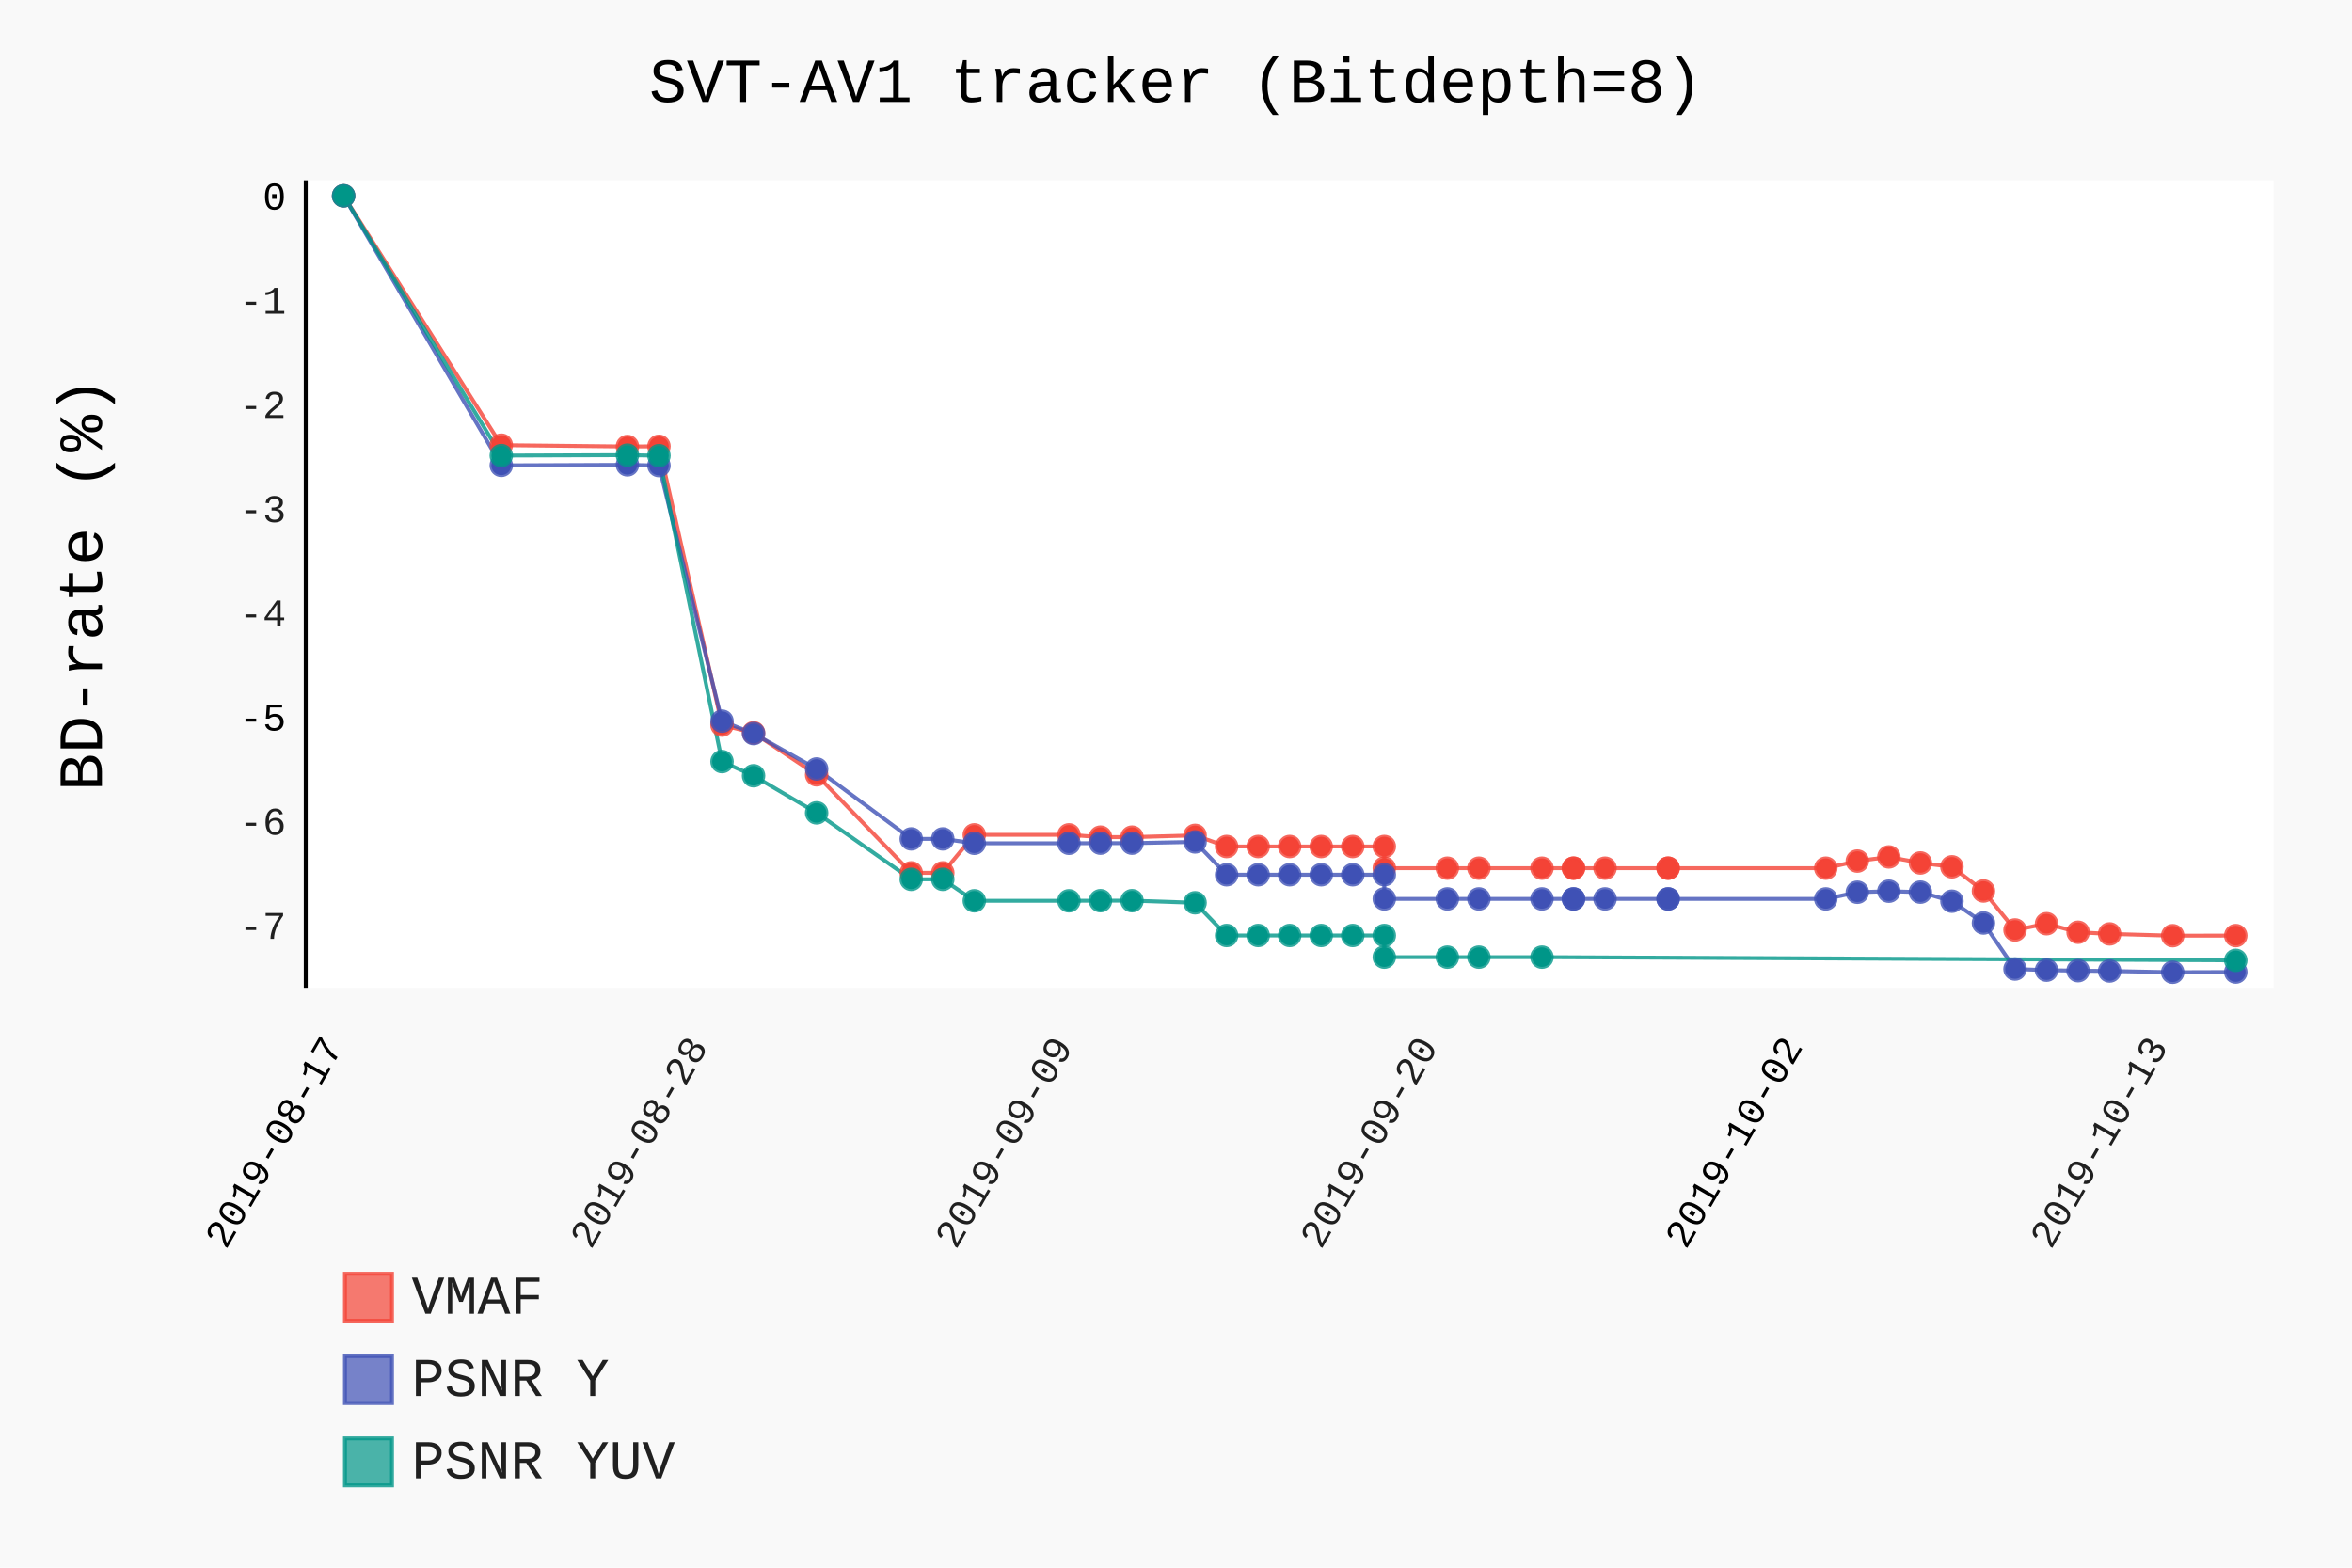
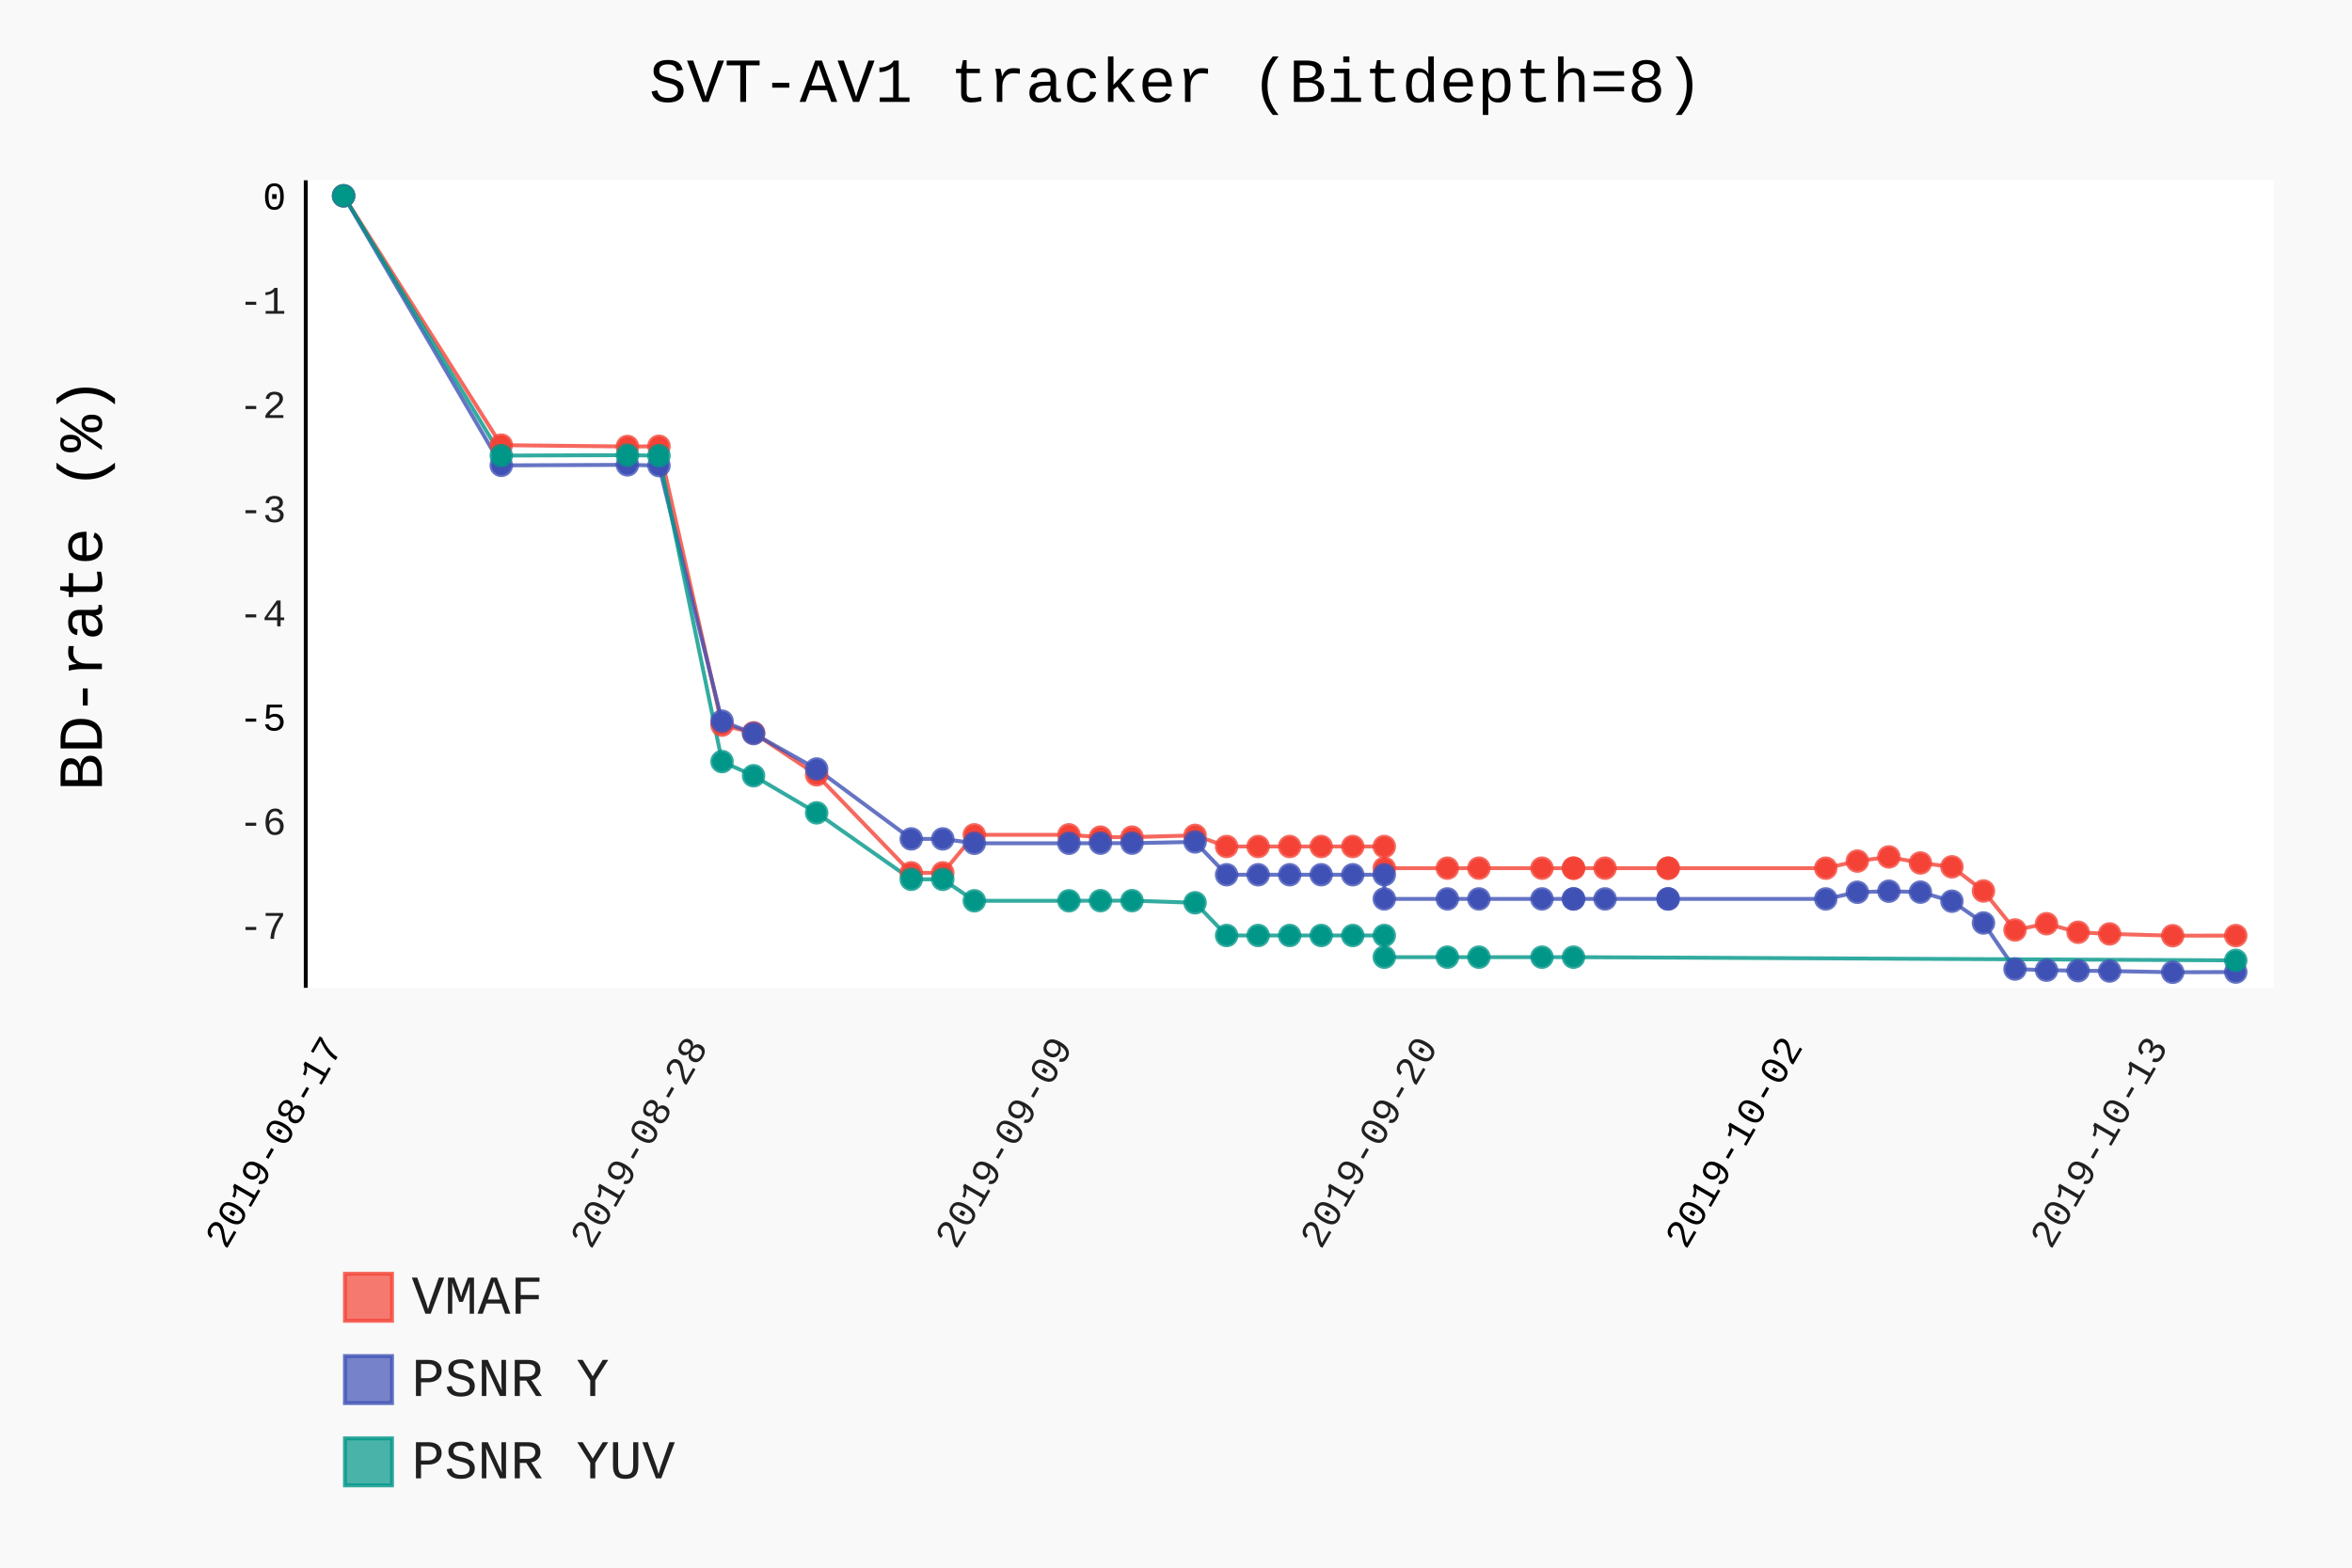
- <svg xmlns="http://www.w3.org/2000/svg" id="chart-43cf779a-5537-404f-b1f5-594bbfef71ec" class="pygal-chart" viewBox="0 0 600 400">
+ <svg xmlns="http://www.w3.org/2000/svg" id="chart-14f41cde-7c48-45cd-b489-b210e8a242a6" class="pygal-chart" viewBox="0 0 600 400">
  <defs>
-     <style type="text/css">#chart-43cf779a-5537-404f-b1f5-594bbfef71ec{-webkit-user-select:none;-webkit-font-smoothing:antialiased;font-family:Consolas,"Liberation Mono",Menlo,Courier,monospace}#chart-43cf779a-5537-404f-b1f5-594bbfef71ec .title{font-family:Consolas,"Liberation Mono",Menlo,Courier,monospace;font-size:16px}#chart-43cf779a-5537-404f-b1f5-594bbfef71ec .legends .legend text{font-family:Consolas,"Liberation Mono",Menlo,Courier,monospace;font-size:14px}#chart-43cf779a-5537-404f-b1f5-594bbfef71ec .axis text{font-family:Consolas,"Liberation Mono",Menlo,Courier,monospace;font-size:10px}#chart-43cf779a-5537-404f-b1f5-594bbfef71ec .axis text.major{font-family:Consolas,"Liberation Mono",Menlo,Courier,monospace;font-size:10px}#chart-43cf779a-5537-404f-b1f5-594bbfef71ec .text-overlay text.value{font-family:Consolas,"Liberation Mono",Menlo,Courier,monospace;font-size:16px}#chart-43cf779a-5537-404f-b1f5-594bbfef71ec .text-overlay text.label{font-family:Consolas,"Liberation Mono",Menlo,Courier,monospace;font-size:10px}#chart-43cf779a-5537-404f-b1f5-594bbfef71ec .tooltip{font-family:Consolas,"Liberation Mono",Menlo,Courier,monospace;font-size:14px}#chart-43cf779a-5537-404f-b1f5-594bbfef71ec text.no_data{font-family:Consolas,"Liberation Mono",Menlo,Courier,monospace;font-size:64px}
- #chart-43cf779a-5537-404f-b1f5-594bbfef71ec{background-color:rgba(249,249,249,1)}#chart-43cf779a-5537-404f-b1f5-594bbfef71ec path,#chart-43cf779a-5537-404f-b1f5-594bbfef71ec line,#chart-43cf779a-5537-404f-b1f5-594bbfef71ec rect,#chart-43cf779a-5537-404f-b1f5-594bbfef71ec circle{-webkit-transition:150ms;-moz-transition:150ms;transition:150ms}#chart-43cf779a-5537-404f-b1f5-594bbfef71ec .graph &gt; .background{fill:rgba(249,249,249,1)}#chart-43cf779a-5537-404f-b1f5-594bbfef71ec .plot &gt; .background{fill:rgba(255,255,255,1)}#chart-43cf779a-5537-404f-b1f5-594bbfef71ec .graph{fill:rgba(0,0,0,.87)}#chart-43cf779a-5537-404f-b1f5-594bbfef71ec text.no_data{fill:rgba(0,0,0,1)}#chart-43cf779a-5537-404f-b1f5-594bbfef71ec .title{fill:rgba(0,0,0,1)}#chart-43cf779a-5537-404f-b1f5-594bbfef71ec .legends .legend text{fill:rgba(0,0,0,.87)}#chart-43cf779a-5537-404f-b1f5-594bbfef71ec .legends .legend:hover text{fill:rgba(0,0,0,1)}#chart-43cf779a-5537-404f-b1f5-594bbfef71ec .axis .line{stroke:rgba(0,0,0,1)}#chart-43cf779a-5537-404f-b1f5-594bbfef71ec .axis .guide.line{stroke:rgba(0,0,0,.54)}#chart-43cf779a-5537-404f-b1f5-594bbfef71ec .axis .major.line{stroke:rgba(0,0,0,.87)}#chart-43cf779a-5537-404f-b1f5-594bbfef71ec .axis text.major{fill:rgba(0,0,0,1)}#chart-43cf779a-5537-404f-b1f5-594bbfef71ec .axis.y .guides:hover .guide.line,#chart-43cf779a-5537-404f-b1f5-594bbfef71ec .line-graph .axis.x .guides:hover .guide.line,#chart-43cf779a-5537-404f-b1f5-594bbfef71ec .stackedline-graph .axis.x .guides:hover .guide.line,#chart-43cf779a-5537-404f-b1f5-594bbfef71ec .xy-graph .axis.x .guides:hover .guide.line{stroke:rgba(0,0,0,1)}#chart-43cf779a-5537-404f-b1f5-594bbfef71ec .axis .guides:hover text{fill:rgba(0,0,0,1)}#chart-43cf779a-5537-404f-b1f5-594bbfef71ec .reactive{fill-opacity:.7;stroke-opacity:.8}#chart-43cf779a-5537-404f-b1f5-594bbfef71ec .ci{stroke:rgba(0,0,0,.87)}#chart-43cf779a-5537-404f-b1f5-594bbfef71ec .reactive.active,#chart-43cf779a-5537-404f-b1f5-594bbfef71ec .active .reactive{fill-opacity:.8;stroke-opacity:.9;stroke-width:4}#chart-43cf779a-5537-404f-b1f5-594bbfef71ec .ci .reactive.active{stroke-width:1.5}#chart-43cf779a-5537-404f-b1f5-594bbfef71ec .series text{fill:rgba(0,0,0,1)}#chart-43cf779a-5537-404f-b1f5-594bbfef71ec .tooltip rect{fill:rgba(255,255,255,1);stroke:rgba(0,0,0,1);-webkit-transition:opacity 150ms;-moz-transition:opacity 150ms;transition:opacity 150ms}#chart-43cf779a-5537-404f-b1f5-594bbfef71ec .tooltip .label{fill:rgba(0,0,0,.87)}#chart-43cf779a-5537-404f-b1f5-594bbfef71ec .tooltip .label{fill:rgba(0,0,0,.87)}#chart-43cf779a-5537-404f-b1f5-594bbfef71ec .tooltip .legend{font-size:.8em;fill:rgba(0,0,0,.54)}#chart-43cf779a-5537-404f-b1f5-594bbfef71ec .tooltip .x_label{font-size:.6em;fill:rgba(0,0,0,1)}#chart-43cf779a-5537-404f-b1f5-594bbfef71ec .tooltip .xlink{font-size:.5em;text-decoration:underline}#chart-43cf779a-5537-404f-b1f5-594bbfef71ec .tooltip .value{font-size:1.5em}#chart-43cf779a-5537-404f-b1f5-594bbfef71ec .bound{font-size:.5em}#chart-43cf779a-5537-404f-b1f5-594bbfef71ec .max-value{font-size:.75em;fill:rgba(0,0,0,.54)}#chart-43cf779a-5537-404f-b1f5-594bbfef71ec .map-element{fill:rgba(255,255,255,1);stroke:rgba(0,0,0,.54) !important}#chart-43cf779a-5537-404f-b1f5-594bbfef71ec .map-element .reactive{fill-opacity:inherit;stroke-opacity:inherit}#chart-43cf779a-5537-404f-b1f5-594bbfef71ec .color-0,#chart-43cf779a-5537-404f-b1f5-594bbfef71ec .color-0 a:visited{stroke:#F44336;fill:#F44336}#chart-43cf779a-5537-404f-b1f5-594bbfef71ec .color-1,#chart-43cf779a-5537-404f-b1f5-594bbfef71ec .color-1 a:visited{stroke:#3F51B5;fill:#3F51B5}#chart-43cf779a-5537-404f-b1f5-594bbfef71ec .color-2,#chart-43cf779a-5537-404f-b1f5-594bbfef71ec .color-2 a:visited{stroke:#009688;fill:#009688}#chart-43cf779a-5537-404f-b1f5-594bbfef71ec .text-overlay .color-0 text{fill:black}#chart-43cf779a-5537-404f-b1f5-594bbfef71ec .text-overlay .color-1 text{fill:black}#chart-43cf779a-5537-404f-b1f5-594bbfef71ec .text-overlay .color-2 text{fill:black}
- #chart-43cf779a-5537-404f-b1f5-594bbfef71ec text.no_data{text-anchor:middle}#chart-43cf779a-5537-404f-b1f5-594bbfef71ec .guide.line{fill:none}#chart-43cf779a-5537-404f-b1f5-594bbfef71ec .centered{text-anchor:middle}#chart-43cf779a-5537-404f-b1f5-594bbfef71ec .title{text-anchor:middle}#chart-43cf779a-5537-404f-b1f5-594bbfef71ec .legends .legend text{fill-opacity:1}#chart-43cf779a-5537-404f-b1f5-594bbfef71ec .axis.x text{text-anchor:middle}#chart-43cf779a-5537-404f-b1f5-594bbfef71ec .axis.x:not(.web) text[transform]{text-anchor:start}#chart-43cf779a-5537-404f-b1f5-594bbfef71ec .axis.x:not(.web) text[transform].backwards{text-anchor:end}#chart-43cf779a-5537-404f-b1f5-594bbfef71ec .axis.y text{text-anchor:end}#chart-43cf779a-5537-404f-b1f5-594bbfef71ec .axis.y text[transform].backwards{text-anchor:start}#chart-43cf779a-5537-404f-b1f5-594bbfef71ec .axis.y2 text{text-anchor:start}#chart-43cf779a-5537-404f-b1f5-594bbfef71ec .axis.y2 text[transform].backwards{text-anchor:end}#chart-43cf779a-5537-404f-b1f5-594bbfef71ec .axis .guide.line{stroke-dasharray:4,4}#chart-43cf779a-5537-404f-b1f5-594bbfef71ec .axis .major.guide.line{stroke-dasharray:6,6}#chart-43cf779a-5537-404f-b1f5-594bbfef71ec .horizontal .axis.y .guide.line,#chart-43cf779a-5537-404f-b1f5-594bbfef71ec .horizontal .axis.y2 .guide.line,#chart-43cf779a-5537-404f-b1f5-594bbfef71ec .vertical .axis.x .guide.line{opacity:0}#chart-43cf779a-5537-404f-b1f5-594bbfef71ec .horizontal .axis.always_show .guide.line,#chart-43cf779a-5537-404f-b1f5-594bbfef71ec .vertical .axis.always_show .guide.line{opacity:1 !important}#chart-43cf779a-5537-404f-b1f5-594bbfef71ec .axis.y .guides:hover .guide.line,#chart-43cf779a-5537-404f-b1f5-594bbfef71ec .axis.y2 .guides:hover .guide.line,#chart-43cf779a-5537-404f-b1f5-594bbfef71ec .axis.x .guides:hover .guide.line{opacity:1}#chart-43cf779a-5537-404f-b1f5-594bbfef71ec .axis .guides:hover text{opacity:1}#chart-43cf779a-5537-404f-b1f5-594bbfef71ec .nofill{fill:none}#chart-43cf779a-5537-404f-b1f5-594bbfef71ec .subtle-fill{fill-opacity:.2}#chart-43cf779a-5537-404f-b1f5-594bbfef71ec .dot{stroke-width:1px;fill-opacity:1}#chart-43cf779a-5537-404f-b1f5-594bbfef71ec .dot.active{stroke-width:5px}#chart-43cf779a-5537-404f-b1f5-594bbfef71ec .dot.negative{fill:transparent}#chart-43cf779a-5537-404f-b1f5-594bbfef71ec text,#chart-43cf779a-5537-404f-b1f5-594bbfef71ec tspan{stroke:none !important}#chart-43cf779a-5537-404f-b1f5-594bbfef71ec .series text.active{opacity:1}#chart-43cf779a-5537-404f-b1f5-594bbfef71ec .tooltip rect{fill-opacity:.95;stroke-width:.5}#chart-43cf779a-5537-404f-b1f5-594bbfef71ec .tooltip text{fill-opacity:1}#chart-43cf779a-5537-404f-b1f5-594bbfef71ec .showable{visibility:hidden}#chart-43cf779a-5537-404f-b1f5-594bbfef71ec .showable.shown{visibility:visible}#chart-43cf779a-5537-404f-b1f5-594bbfef71ec .gauge-background{fill:rgba(229,229,229,1);stroke:none}#chart-43cf779a-5537-404f-b1f5-594bbfef71ec .bg-lines{stroke:rgba(249,249,249,1);stroke-width:2px}</style>
+     <style type="text/css">#chart-14f41cde-7c48-45cd-b489-b210e8a242a6{-webkit-user-select:none;-webkit-font-smoothing:antialiased;font-family:Consolas,"Liberation Mono",Menlo,Courier,monospace}#chart-14f41cde-7c48-45cd-b489-b210e8a242a6 .title{font-family:Consolas,"Liberation Mono",Menlo,Courier,monospace;font-size:16px}#chart-14f41cde-7c48-45cd-b489-b210e8a242a6 .legends .legend text{font-family:Consolas,"Liberation Mono",Menlo,Courier,monospace;font-size:14px}#chart-14f41cde-7c48-45cd-b489-b210e8a242a6 .axis text{font-family:Consolas,"Liberation Mono",Menlo,Courier,monospace;font-size:10px}#chart-14f41cde-7c48-45cd-b489-b210e8a242a6 .axis text.major{font-family:Consolas,"Liberation Mono",Menlo,Courier,monospace;font-size:10px}#chart-14f41cde-7c48-45cd-b489-b210e8a242a6 .text-overlay text.value{font-family:Consolas,"Liberation Mono",Menlo,Courier,monospace;font-size:16px}#chart-14f41cde-7c48-45cd-b489-b210e8a242a6 .text-overlay text.label{font-family:Consolas,"Liberation Mono",Menlo,Courier,monospace;font-size:10px}#chart-14f41cde-7c48-45cd-b489-b210e8a242a6 .tooltip{font-family:Consolas,"Liberation Mono",Menlo,Courier,monospace;font-size:14px}#chart-14f41cde-7c48-45cd-b489-b210e8a242a6 text.no_data{font-family:Consolas,"Liberation Mono",Menlo,Courier,monospace;font-size:64px}
+ #chart-14f41cde-7c48-45cd-b489-b210e8a242a6{background-color:rgba(249,249,249,1)}#chart-14f41cde-7c48-45cd-b489-b210e8a242a6 path,#chart-14f41cde-7c48-45cd-b489-b210e8a242a6 line,#chart-14f41cde-7c48-45cd-b489-b210e8a242a6 rect,#chart-14f41cde-7c48-45cd-b489-b210e8a242a6 circle{-webkit-transition:150ms;-moz-transition:150ms;transition:150ms}#chart-14f41cde-7c48-45cd-b489-b210e8a242a6 .graph &gt; .background{fill:rgba(249,249,249,1)}#chart-14f41cde-7c48-45cd-b489-b210e8a242a6 .plot &gt; .background{fill:rgba(255,255,255,1)}#chart-14f41cde-7c48-45cd-b489-b210e8a242a6 .graph{fill:rgba(0,0,0,.87)}#chart-14f41cde-7c48-45cd-b489-b210e8a242a6 text.no_data{fill:rgba(0,0,0,1)}#chart-14f41cde-7c48-45cd-b489-b210e8a242a6 .title{fill:rgba(0,0,0,1)}#chart-14f41cde-7c48-45cd-b489-b210e8a242a6 .legends .legend text{fill:rgba(0,0,0,.87)}#chart-14f41cde-7c48-45cd-b489-b210e8a242a6 .legends .legend:hover text{fill:rgba(0,0,0,1)}#chart-14f41cde-7c48-45cd-b489-b210e8a242a6 .axis .line{stroke:rgba(0,0,0,1)}#chart-14f41cde-7c48-45cd-b489-b210e8a242a6 .axis .guide.line{stroke:rgba(0,0,0,.54)}#chart-14f41cde-7c48-45cd-b489-b210e8a242a6 .axis .major.line{stroke:rgba(0,0,0,.87)}#chart-14f41cde-7c48-45cd-b489-b210e8a242a6 .axis text.major{fill:rgba(0,0,0,1)}#chart-14f41cde-7c48-45cd-b489-b210e8a242a6 .axis.y .guides:hover .guide.line,#chart-14f41cde-7c48-45cd-b489-b210e8a242a6 .line-graph .axis.x .guides:hover .guide.line,#chart-14f41cde-7c48-45cd-b489-b210e8a242a6 .stackedline-graph .axis.x .guides:hover .guide.line,#chart-14f41cde-7c48-45cd-b489-b210e8a242a6 .xy-graph .axis.x .guides:hover .guide.line{stroke:rgba(0,0,0,1)}#chart-14f41cde-7c48-45cd-b489-b210e8a242a6 .axis .guides:hover text{fill:rgba(0,0,0,1)}#chart-14f41cde-7c48-45cd-b489-b210e8a242a6 .reactive{fill-opacity:.7;stroke-opacity:.8}#chart-14f41cde-7c48-45cd-b489-b210e8a242a6 .ci{stroke:rgba(0,0,0,.87)}#chart-14f41cde-7c48-45cd-b489-b210e8a242a6 .reactive.active,#chart-14f41cde-7c48-45cd-b489-b210e8a242a6 .active .reactive{fill-opacity:.8;stroke-opacity:.9;stroke-width:4}#chart-14f41cde-7c48-45cd-b489-b210e8a242a6 .ci .reactive.active{stroke-width:1.5}#chart-14f41cde-7c48-45cd-b489-b210e8a242a6 .series text{fill:rgba(0,0,0,1)}#chart-14f41cde-7c48-45cd-b489-b210e8a242a6 .tooltip rect{fill:rgba(255,255,255,1);stroke:rgba(0,0,0,1);-webkit-transition:opacity 150ms;-moz-transition:opacity 150ms;transition:opacity 150ms}#chart-14f41cde-7c48-45cd-b489-b210e8a242a6 .tooltip .label{fill:rgba(0,0,0,.87)}#chart-14f41cde-7c48-45cd-b489-b210e8a242a6 .tooltip .label{fill:rgba(0,0,0,.87)}#chart-14f41cde-7c48-45cd-b489-b210e8a242a6 .tooltip .legend{font-size:.8em;fill:rgba(0,0,0,.54)}#chart-14f41cde-7c48-45cd-b489-b210e8a242a6 .tooltip .x_label{font-size:.6em;fill:rgba(0,0,0,1)}#chart-14f41cde-7c48-45cd-b489-b210e8a242a6 .tooltip .xlink{font-size:.5em;text-decoration:underline}#chart-14f41cde-7c48-45cd-b489-b210e8a242a6 .tooltip .value{font-size:1.5em}#chart-14f41cde-7c48-45cd-b489-b210e8a242a6 .bound{font-size:.5em}#chart-14f41cde-7c48-45cd-b489-b210e8a242a6 .max-value{font-size:.75em;fill:rgba(0,0,0,.54)}#chart-14f41cde-7c48-45cd-b489-b210e8a242a6 .map-element{fill:rgba(255,255,255,1);stroke:rgba(0,0,0,.54) !important}#chart-14f41cde-7c48-45cd-b489-b210e8a242a6 .map-element .reactive{fill-opacity:inherit;stroke-opacity:inherit}#chart-14f41cde-7c48-45cd-b489-b210e8a242a6 .color-0,#chart-14f41cde-7c48-45cd-b489-b210e8a242a6 .color-0 a:visited{stroke:#F44336;fill:#F44336}#chart-14f41cde-7c48-45cd-b489-b210e8a242a6 .color-1,#chart-14f41cde-7c48-45cd-b489-b210e8a242a6 .color-1 a:visited{stroke:#3F51B5;fill:#3F51B5}#chart-14f41cde-7c48-45cd-b489-b210e8a242a6 .color-2,#chart-14f41cde-7c48-45cd-b489-b210e8a242a6 .color-2 a:visited{stroke:#009688;fill:#009688}#chart-14f41cde-7c48-45cd-b489-b210e8a242a6 .text-overlay .color-0 text{fill:black}#chart-14f41cde-7c48-45cd-b489-b210e8a242a6 .text-overlay .color-1 text{fill:black}#chart-14f41cde-7c48-45cd-b489-b210e8a242a6 .text-overlay .color-2 text{fill:black}
+ #chart-14f41cde-7c48-45cd-b489-b210e8a242a6 text.no_data{text-anchor:middle}#chart-14f41cde-7c48-45cd-b489-b210e8a242a6 .guide.line{fill:none}#chart-14f41cde-7c48-45cd-b489-b210e8a242a6 .centered{text-anchor:middle}#chart-14f41cde-7c48-45cd-b489-b210e8a242a6 .title{text-anchor:middle}#chart-14f41cde-7c48-45cd-b489-b210e8a242a6 .legends .legend text{fill-opacity:1}#chart-14f41cde-7c48-45cd-b489-b210e8a242a6 .axis.x text{text-anchor:middle}#chart-14f41cde-7c48-45cd-b489-b210e8a242a6 .axis.x:not(.web) text[transform]{text-anchor:start}#chart-14f41cde-7c48-45cd-b489-b210e8a242a6 .axis.x:not(.web) text[transform].backwards{text-anchor:end}#chart-14f41cde-7c48-45cd-b489-b210e8a242a6 .axis.y text{text-anchor:end}#chart-14f41cde-7c48-45cd-b489-b210e8a242a6 .axis.y text[transform].backwards{text-anchor:start}#chart-14f41cde-7c48-45cd-b489-b210e8a242a6 .axis.y2 text{text-anchor:start}#chart-14f41cde-7c48-45cd-b489-b210e8a242a6 .axis.y2 text[transform].backwards{text-anchor:end}#chart-14f41cde-7c48-45cd-b489-b210e8a242a6 .axis .guide.line{stroke-dasharray:4,4}#chart-14f41cde-7c48-45cd-b489-b210e8a242a6 .axis .major.guide.line{stroke-dasharray:6,6}#chart-14f41cde-7c48-45cd-b489-b210e8a242a6 .horizontal .axis.y .guide.line,#chart-14f41cde-7c48-45cd-b489-b210e8a242a6 .horizontal .axis.y2 .guide.line,#chart-14f41cde-7c48-45cd-b489-b210e8a242a6 .vertical .axis.x .guide.line{opacity:0}#chart-14f41cde-7c48-45cd-b489-b210e8a242a6 .horizontal .axis.always_show .guide.line,#chart-14f41cde-7c48-45cd-b489-b210e8a242a6 .vertical .axis.always_show .guide.line{opacity:1 !important}#chart-14f41cde-7c48-45cd-b489-b210e8a242a6 .axis.y .guides:hover .guide.line,#chart-14f41cde-7c48-45cd-b489-b210e8a242a6 .axis.y2 .guides:hover .guide.line,#chart-14f41cde-7c48-45cd-b489-b210e8a242a6 .axis.x .guides:hover .guide.line{opacity:1}#chart-14f41cde-7c48-45cd-b489-b210e8a242a6 .axis .guides:hover text{opacity:1}#chart-14f41cde-7c48-45cd-b489-b210e8a242a6 .nofill{fill:none}#chart-14f41cde-7c48-45cd-b489-b210e8a242a6 .subtle-fill{fill-opacity:.2}#chart-14f41cde-7c48-45cd-b489-b210e8a242a6 .dot{stroke-width:1px;fill-opacity:1}#chart-14f41cde-7c48-45cd-b489-b210e8a242a6 .dot.active{stroke-width:5px}#chart-14f41cde-7c48-45cd-b489-b210e8a242a6 .dot.negative{fill:transparent}#chart-14f41cde-7c48-45cd-b489-b210e8a242a6 text,#chart-14f41cde-7c48-45cd-b489-b210e8a242a6 tspan{stroke:none !important}#chart-14f41cde-7c48-45cd-b489-b210e8a242a6 .series text.active{opacity:1}#chart-14f41cde-7c48-45cd-b489-b210e8a242a6 .tooltip rect{fill-opacity:.95;stroke-width:.5}#chart-14f41cde-7c48-45cd-b489-b210e8a242a6 .tooltip text{fill-opacity:1}#chart-14f41cde-7c48-45cd-b489-b210e8a242a6 .showable{visibility:hidden}#chart-14f41cde-7c48-45cd-b489-b210e8a242a6 .showable.shown{visibility:visible}#chart-14f41cde-7c48-45cd-b489-b210e8a242a6 .gauge-background{fill:rgba(229,229,229,1);stroke:none}#chart-14f41cde-7c48-45cd-b489-b210e8a242a6 .bg-lines{stroke:rgba(249,249,249,1);stroke-width:2px}</style>
  </defs>
  <g class="graph datetimeline-graph vertical">
    <rect class="background" height="400" width="600" x="0" y="0" />
    <g class="plot" transform="translate(78, 46)">
      <rect class="background" height="206.038" width="502.0" x="0" y="0" />
      <g class="axis y">
        <g class="guides">
          <text class="" x="-5" y="193.56">-7</text>
        </g>
        <g class="guides">
          <text class="" x="-5" y="166.974">-6</text>
        </g>
        <g class="guides">
          <text class="major" x="-5" y="140.389">-5</text>
        </g>
        <g class="guides">
          <text class="" x="-5" y="113.804">-4</text>
        </g>
        <g class="guides">
          <text class="" x="-5" y="87.218">-3</text>
        </g>
        <g class="guides">
          <text class="" x="-5" y="60.633">-2</text>
        </g>
        <g class="guides">
          <text class="" x="-5" y="34.048">-1</text>
        </g>
        <g class="guides">
          <text class="major" x="-5" y="7.462">0</text>
        </g>
      </g>
      <g class="axis x">
        <path class="line" d="M0 0 v206.038" />
        <g class="guides">
          <path class="major guide line" d="M9.654 0 v206.038" />
          <text class="major backwards" x="9.654" y="221.038" transform="rotate(300 9.653846 221.0385)">2019-08-17</text>
        </g>
        <g class="guides">
          <path class="guide line" d="M102.766 0 v206.038" />
          <text class="backwards" x="102.766" y="221.038" transform="rotate(300 102.7658 221.0385)">2019-08-28</text>
        </g>
        <g class="guides">
          <path class="guide line" d="M195.878 0 v206.038" />
          <text class="backwards" x="195.878" y="221.038" transform="rotate(300 195.8777 221.0385)">2019-09-09</text>
        </g>
        <g class="guides">
          <path class="guide line" d="M288.99 0 v206.038" />
          <text class="backwards" x="288.99" y="221.038" transform="rotate(300 288.9897 221.0385)">2019-09-20</text>
        </g>
        <g class="guides">
          <path class="major guide line" d="M382.102 0 v206.038" />
          <text class="major backwards" x="382.102" y="221.038" transform="rotate(300 382.1016 221.0385)">2019-10-02</text>
        </g>
        <g class="guides">
          <path class="guide line" d="M475.214 0 v206.038" />
          <text class="backwards" x="475.214" y="221.038" transform="rotate(300 475.2136 221.0385)">2019-10-13</text>
        </g>
      </g>
      <g class="series serie-0 color-0">
        <path class="line reactive nofill" d="M9.654 3.962 L49.878 67.581 82.058 67.927 90.103 67.873 106.192 139.016 114.237 140.983 130.327 151.697 154.462 176.714 162.506 176.714 170.551 167.01 194.686 167.01 202.731 167.595 210.776 167.595 226.865 167.143 234.91 169.988 242.955 169.988 251 169.988 259.045 169.988 267.09 169.988 275.135 169.988 275.135 175.517 291.224 175.517 299.269 175.517 315.359 175.517 323.404 175.517 323.404 175.517 331.449 175.517 347.538 175.517 347.538 175.517 387.763 175.517 395.808 173.71 403.853 172.646 411.897 174.188 419.942 175.172 427.987 181.34 436.032 191.283 444.077 189.687 452.122 191.867 460.167 192.293 476.256 192.745 492.346 192.718" />
      </g>
      <g class="series serie-1 color-1">
        <path class="line reactive nofill" d="M9.654 3.962 L49.878 72.739 82.058 72.606 90.103 72.792 106.192 138.006 114.237 141.169 130.327 150.208 154.462 168.047 162.506 168.047 170.551 169.164 194.686 169.164 202.731 169.137 210.776 169.137 226.865 168.818 234.91 177.192 242.955 177.192 251 177.192 259.045 177.192 267.09 177.192 275.135 177.192 275.135 183.36 291.224 183.36 299.269 183.36 315.359 183.36 323.404 183.36 323.404 183.36 331.449 183.36 347.538 183.36 347.538 183.36 387.763 183.36 395.808 181.659 403.853 181.393 411.897 181.632 419.942 183.945 427.987 189.501 436.032 201.252 444.077 201.544 452.122 201.677 460.167 201.757 476.256 202.076 492.346 202.023" />
      </g>
      <g class="series serie-2 color-2">
-         <path class="line reactive nofill" d="M9.654 3.962 L49.878 70.24 82.058 70.133 90.103 70.266 106.192 148.321 114.237 151.936 130.327 161.401 154.462 178.362 162.506 178.362 170.551 183.839 194.686 183.839 202.731 183.812 210.776 183.812 226.865 184.344 234.91 192.692 242.955 192.692 251 192.692 259.045 192.692 267.09 192.692 275.135 192.692 275.135 198.221 291.224 198.221 299.269 198.221 315.359 198.221 492.346 199.045" />
+         <path class="line reactive nofill" d="M9.654 3.962 L49.878 70.24 82.058 70.133 90.103 70.266 106.192 148.321 114.237 151.936 130.327 161.401 154.462 178.362 162.506 178.362 170.551 183.839 194.686 183.839 202.731 183.812 210.776 183.812 226.865 184.344 234.91 192.692 242.955 192.692 251 192.692 259.045 192.692 267.09 192.692 275.135 192.692 275.135 198.221 291.224 198.221 299.269 198.221 315.359 198.221 323.404 198.221 492.346 199.045" />
      </g>
    </g>
    <g class="titles">
      <text class="title plot_title" x="300.0" y="26">SVT-AV1 tracker (Bitdepth=8)</text>
      <text class="title" x="0" y="175.019" transform="rotate(-90 0 149.0192)">BD-rate (%)</text>
    </g>
    <g class="plot overlay" transform="translate(78, 46)">
      <g class="series serie-0 color-0">
        <g class="dots">
          <circle class="dot reactive tooltip-trigger" cx="9.654" cy="3.962" r="2.5" />
        </g>
        <g class="dots">
          <circle class="dot reactive tooltip-trigger" cx="49.878" cy="67.581" r="2.5" />
        </g>
        <g class="dots">
          <circle class="dot reactive tooltip-trigger" cx="82.058" cy="67.927" r="2.5" />
        </g>
        <g class="dots">
          <circle class="dot reactive tooltip-trigger" cx="90.103" cy="67.873" r="2.5" />
        </g>
        <g class="dots">
          <circle class="dot reactive tooltip-trigger" cx="106.192" cy="139.016" r="2.5" />
        </g>
        <g class="dots">
          <circle class="dot reactive tooltip-trigger" cx="114.237" cy="140.983" r="2.5" />
        </g>
        <g class="dots">
          <circle class="dot reactive tooltip-trigger" cx="130.327" cy="151.697" r="2.5" />
        </g>
        <g class="dots">
          <circle class="dot reactive tooltip-trigger" cx="154.462" cy="176.714" r="2.5" />
        </g>
        <g class="dots">
          <circle class="dot reactive tooltip-trigger" cx="162.506" cy="176.714" r="2.5" />
        </g>
        <g class="dots">
          <circle class="dot reactive tooltip-trigger" cx="170.551" cy="167.01" r="2.5" />
        </g>
        <g class="dots">
          <circle class="dot reactive tooltip-trigger" cx="194.686" cy="167.01" r="2.5" />
        </g>
        <g class="dots">
          <circle class="dot reactive tooltip-trigger" cx="202.731" cy="167.595" r="2.5" />
        </g>
        <g class="dots">
          <circle class="dot reactive tooltip-trigger" cx="210.776" cy="167.595" r="2.5" />
        </g>
        <g class="dots">
          <circle class="dot reactive tooltip-trigger" cx="226.865" cy="167.143" r="2.5" />
        </g>
        <g class="dots">
          <circle class="dot reactive tooltip-trigger" cx="234.91" cy="169.988" r="2.5" />
        </g>
        <g class="dots">
          <circle class="dot reactive tooltip-trigger" cx="242.955" cy="169.988" r="2.5" />
        </g>
        <g class="dots">
          <circle class="dot reactive tooltip-trigger" cx="251.0" cy="169.988" r="2.5" />
        </g>
        <g class="dots">
          <circle class="dot reactive tooltip-trigger" cx="259.045" cy="169.988" r="2.5" />
        </g>
        <g class="dots">
          <circle class="dot reactive tooltip-trigger" cx="267.09" cy="169.988" r="2.5" />
        </g>
        <g class="dots">
          <circle class="dot reactive tooltip-trigger" cx="275.135" cy="169.988" r="2.5" />
        </g>
        <g class="dots">
          <circle class="dot reactive tooltip-trigger" cx="275.135" cy="175.517" r="2.5" />
        </g>
        <g class="dots">
          <circle class="dot reactive tooltip-trigger" cx="291.224" cy="175.517" r="2.5" />
        </g>
        <g class="dots">
          <circle class="dot reactive tooltip-trigger" cx="299.269" cy="175.517" r="2.5" />
        </g>
        <g class="dots">
          <circle class="dot reactive tooltip-trigger" cx="315.359" cy="175.517" r="2.5" />
        </g>
        <g class="dots">
          <circle class="dot reactive tooltip-trigger" cx="323.404" cy="175.517" r="2.5" />
        </g>
        <g class="dots">
          <circle class="dot reactive tooltip-trigger" cx="323.404" cy="175.517" r="2.5" />
        </g>
        <g class="dots">
          <circle class="dot reactive tooltip-trigger" cx="331.449" cy="175.517" r="2.5" />
        </g>
        <g class="dots">
          <circle class="dot reactive tooltip-trigger" cx="347.538" cy="175.517" r="2.5" />
        </g>
        <g class="dots">
          <circle class="dot reactive tooltip-trigger" cx="347.538" cy="175.517" r="2.5" />
        </g>
        <g class="dots">
          <circle class="dot reactive tooltip-trigger" cx="387.763" cy="175.517" r="2.5" />
        </g>
        <g class="dots">
          <circle class="dot reactive tooltip-trigger" cx="395.808" cy="173.71" r="2.5" />
        </g>
        <g class="dots">
          <circle class="dot reactive tooltip-trigger" cx="403.853" cy="172.646" r="2.5" />
        </g>
        <g class="dots">
          <circle class="dot reactive tooltip-trigger" cx="411.897" cy="174.188" r="2.5" />
        </g>
        <g class="dots">
          <circle class="dot reactive tooltip-trigger" cx="419.942" cy="175.172" r="2.5" />
        </g>
        <g class="dots">
          <circle class="dot reactive tooltip-trigger" cx="427.987" cy="181.34" r="2.5" />
        </g>
        <g class="dots">
          <circle class="dot reactive tooltip-trigger" cx="436.032" cy="191.283" r="2.5" />
        </g>
        <g class="dots">
          <circle class="dot reactive tooltip-trigger" cx="444.077" cy="189.687" r="2.5" />
        </g>
        <g class="dots">
          <circle class="dot reactive tooltip-trigger" cx="452.122" cy="191.867" r="2.5" />
        </g>
        <g class="dots">
          <circle class="dot reactive tooltip-trigger" cx="460.167" cy="192.293" r="2.5" />
        </g>
        <g class="dots">
          <circle class="dot reactive tooltip-trigger" cx="476.256" cy="192.745" r="2.5" />
        </g>
        <g class="dots">
          <circle class="dot reactive tooltip-trigger" cx="492.346" cy="192.718" r="2.5" />
        </g>
      </g>
      <g class="series serie-1 color-1">
        <g class="dots">
          <circle class="dot reactive tooltip-trigger" cx="9.654" cy="3.962" r="2.5" />
        </g>
        <g class="dots">
          <circle class="dot reactive tooltip-trigger" cx="49.878" cy="72.739" r="2.5" />
        </g>
        <g class="dots">
          <circle class="dot reactive tooltip-trigger" cx="82.058" cy="72.606" r="2.5" />
        </g>
        <g class="dots">
          <circle class="dot reactive tooltip-trigger" cx="90.103" cy="72.792" r="2.5" />
        </g>
        <g class="dots">
          <circle class="dot reactive tooltip-trigger" cx="106.192" cy="138.006" r="2.5" />
        </g>
        <g class="dots">
          <circle class="dot reactive tooltip-trigger" cx="114.237" cy="141.169" r="2.5" />
        </g>
        <g class="dots">
          <circle class="dot reactive tooltip-trigger" cx="130.327" cy="150.208" r="2.5" />
        </g>
        <g class="dots">
          <circle class="dot reactive tooltip-trigger" cx="154.462" cy="168.047" r="2.5" />
        </g>
        <g class="dots">
          <circle class="dot reactive tooltip-trigger" cx="162.506" cy="168.047" r="2.5" />
        </g>
        <g class="dots">
          <circle class="dot reactive tooltip-trigger" cx="170.551" cy="169.164" r="2.5" />
        </g>
        <g class="dots">
          <circle class="dot reactive tooltip-trigger" cx="194.686" cy="169.164" r="2.5" />
        </g>
        <g class="dots">
          <circle class="dot reactive tooltip-trigger" cx="202.731" cy="169.137" r="2.5" />
        </g>
        <g class="dots">
          <circle class="dot reactive tooltip-trigger" cx="210.776" cy="169.137" r="2.5" />
        </g>
        <g class="dots">
          <circle class="dot reactive tooltip-trigger" cx="226.865" cy="168.818" r="2.5" />
        </g>
        <g class="dots">
          <circle class="dot reactive tooltip-trigger" cx="234.91" cy="177.192" r="2.5" />
        </g>
        <g class="dots">
          <circle class="dot reactive tooltip-trigger" cx="242.955" cy="177.192" r="2.5" />
        </g>
        <g class="dots">
          <circle class="dot reactive tooltip-trigger" cx="251.0" cy="177.192" r="2.5" />
        </g>
        <g class="dots">
          <circle class="dot reactive tooltip-trigger" cx="259.045" cy="177.192" r="2.5" />
        </g>
        <g class="dots">
          <circle class="dot reactive tooltip-trigger" cx="267.09" cy="177.192" r="2.5" />
        </g>
        <g class="dots">
          <circle class="dot reactive tooltip-trigger" cx="275.135" cy="177.192" r="2.5" />
        </g>
        <g class="dots">
          <circle class="dot reactive tooltip-trigger" cx="275.135" cy="183.36" r="2.5" />
        </g>
        <g class="dots">
          <circle class="dot reactive tooltip-trigger" cx="291.224" cy="183.36" r="2.5" />
        </g>
        <g class="dots">
          <circle class="dot reactive tooltip-trigger" cx="299.269" cy="183.36" r="2.5" />
        </g>
        <g class="dots">
          <circle class="dot reactive tooltip-trigger" cx="315.359" cy="183.36" r="2.5" />
        </g>
        <g class="dots">
          <circle class="dot reactive tooltip-trigger" cx="323.404" cy="183.36" r="2.5" />
        </g>
        <g class="dots">
          <circle class="dot reactive tooltip-trigger" cx="323.404" cy="183.36" r="2.5" />
        </g>
        <g class="dots">
          <circle class="dot reactive tooltip-trigger" cx="331.449" cy="183.36" r="2.5" />
        </g>
        <g class="dots">
          <circle class="dot reactive tooltip-trigger" cx="347.538" cy="183.36" r="2.5" />
        </g>
        <g class="dots">
          <circle class="dot reactive tooltip-trigger" cx="347.538" cy="183.36" r="2.5" />
        </g>
        <g class="dots">
          <circle class="dot reactive tooltip-trigger" cx="387.763" cy="183.36" r="2.5" />
        </g>
        <g class="dots">
          <circle class="dot reactive tooltip-trigger" cx="395.808" cy="181.659" r="2.5" />
        </g>
        <g class="dots">
          <circle class="dot reactive tooltip-trigger" cx="403.853" cy="181.393" r="2.5" />
        </g>
        <g class="dots">
          <circle class="dot reactive tooltip-trigger" cx="411.897" cy="181.632" r="2.5" />
        </g>
        <g class="dots">
          <circle class="dot reactive tooltip-trigger" cx="419.942" cy="183.945" r="2.5" />
        </g>
        <g class="dots">
          <circle class="dot reactive tooltip-trigger" cx="427.987" cy="189.501" r="2.5" />
        </g>
        <g class="dots">
          <circle class="dot reactive tooltip-trigger" cx="436.032" cy="201.252" r="2.5" />
        </g>
        <g class="dots">
          <circle class="dot reactive tooltip-trigger" cx="444.077" cy="201.544" r="2.5" />
        </g>
        <g class="dots">
          <circle class="dot reactive tooltip-trigger" cx="452.122" cy="201.677" r="2.5" />
        </g>
        <g class="dots">
          <circle class="dot reactive tooltip-trigger" cx="460.167" cy="201.757" r="2.5" />
        </g>
        <g class="dots">
          <circle class="dot reactive tooltip-trigger" cx="476.256" cy="202.076" r="2.5" />
        </g>
        <g class="dots">
          <circle class="dot reactive tooltip-trigger" cx="492.346" cy="202.023" r="2.5" />
        </g>
      </g>
      <g class="series serie-2 color-2">
        <g class="dots">
          <circle class="dot reactive tooltip-trigger" cx="9.654" cy="3.962" r="2.5" />
        </g>
        <g class="dots">
          <circle class="dot reactive tooltip-trigger" cx="49.878" cy="70.24" r="2.5" />
        </g>
        <g class="dots">
          <circle class="dot reactive tooltip-trigger" cx="82.058" cy="70.133" r="2.5" />
        </g>
        <g class="dots">
          <circle class="dot reactive tooltip-trigger" cx="90.103" cy="70.266" r="2.5" />
        </g>
        <g class="dots">
          <circle class="dot reactive tooltip-trigger" cx="106.192" cy="148.321" r="2.5" />
        </g>
        <g class="dots">
          <circle class="dot reactive tooltip-trigger" cx="114.237" cy="151.936" r="2.5" />
        </g>
        <g class="dots">
          <circle class="dot reactive tooltip-trigger" cx="130.327" cy="161.401" r="2.5" />
        </g>
        <g class="dots">
          <circle class="dot reactive tooltip-trigger" cx="154.462" cy="178.362" r="2.5" />
        </g>
        <g class="dots">
          <circle class="dot reactive tooltip-trigger" cx="162.506" cy="178.362" r="2.5" />
        </g>
        <g class="dots">
          <circle class="dot reactive tooltip-trigger" cx="170.551" cy="183.839" r="2.5" />
        </g>
        <g class="dots">
          <circle class="dot reactive tooltip-trigger" cx="194.686" cy="183.839" r="2.5" />
        </g>
        <g class="dots">
          <circle class="dot reactive tooltip-trigger" cx="202.731" cy="183.812" r="2.5" />
        </g>
        <g class="dots">
          <circle class="dot reactive tooltip-trigger" cx="210.776" cy="183.812" r="2.5" />
        </g>
        <g class="dots">
          <circle class="dot reactive tooltip-trigger" cx="226.865" cy="184.344" r="2.5" />
        </g>
        <g class="dots">
          <circle class="dot reactive tooltip-trigger" cx="234.91" cy="192.692" r="2.5" />
        </g>
        <g class="dots">
          <circle class="dot reactive tooltip-trigger" cx="242.955" cy="192.692" r="2.5" />
        </g>
        <g class="dots">
          <circle class="dot reactive tooltip-trigger" cx="251.0" cy="192.692" r="2.5" />
        </g>
        <g class="dots">
          <circle class="dot reactive tooltip-trigger" cx="259.045" cy="192.692" r="2.5" />
        </g>
        <g class="dots">
          <circle class="dot reactive tooltip-trigger" cx="267.09" cy="192.692" r="2.5" />
        </g>
        <g class="dots">
          <circle class="dot reactive tooltip-trigger" cx="275.135" cy="192.692" r="2.5" />
        </g>
        <g class="dots">
          <circle class="dot reactive tooltip-trigger" cx="275.135" cy="198.221" r="2.5" />
        </g>
        <g class="dots">
          <circle class="dot reactive tooltip-trigger" cx="291.224" cy="198.221" r="2.5" />
        </g>
        <g class="dots">
          <circle class="dot reactive tooltip-trigger" cx="299.269" cy="198.221" r="2.5" />
        </g>
        <g class="dots">
          <circle class="dot reactive tooltip-trigger" cx="315.359" cy="198.221" r="2.5" />
+         </g>
+         <g class="dots">
+           <circle class="dot reactive tooltip-trigger" cx="323.404" cy="198.221" r="2.5" />
        </g>
        <g class="dots">
          <circle class="dot reactive tooltip-trigger" cx="492.346" cy="199.045" r="2.5" />
        </g>
      </g>
    </g>
    <g class="plot text-overlay" transform="translate(78, 46)">
      <g class="series serie-0 color-0" />
      <g class="series serie-1 color-1" />
      <g class="series serie-2 color-2" />
    </g>
    <g class="plot tooltip-overlay" transform="translate(78, 46)">
      <g class="tooltip" style="opacity: 0" transform="translate(0 0)">
        <rect class="tooltip-box" height="0" rx="0" ry="0" width="0" />
        <g class="text" />
      </g>
    </g>
    <g class="legends" transform="translate(88, 324)">
      <g class="legend reactive activate-serie" id="activate-serie-0">
        <rect class="color-0 reactive" height="12" width="12" x="0.0" y="1.0" />
        <text x="17.0" y="11.2">VMAF</text>
      </g>
      <g class="legend reactive activate-serie" id="activate-serie-1">
        <rect class="color-1 reactive" height="12" width="12" x="0.0" y="22.0" />
        <text x="17.0" y="32.2">PSNR Y</text>
      </g>
      <g class="legend reactive activate-serie" id="activate-serie-2">
        <rect class="color-2 reactive" height="12" width="12" x="0.0" y="43.0" />
        <text x="17.0" y="53.2">PSNR YUV</text>
      </g>
    </g>
  </g>
</svg>
